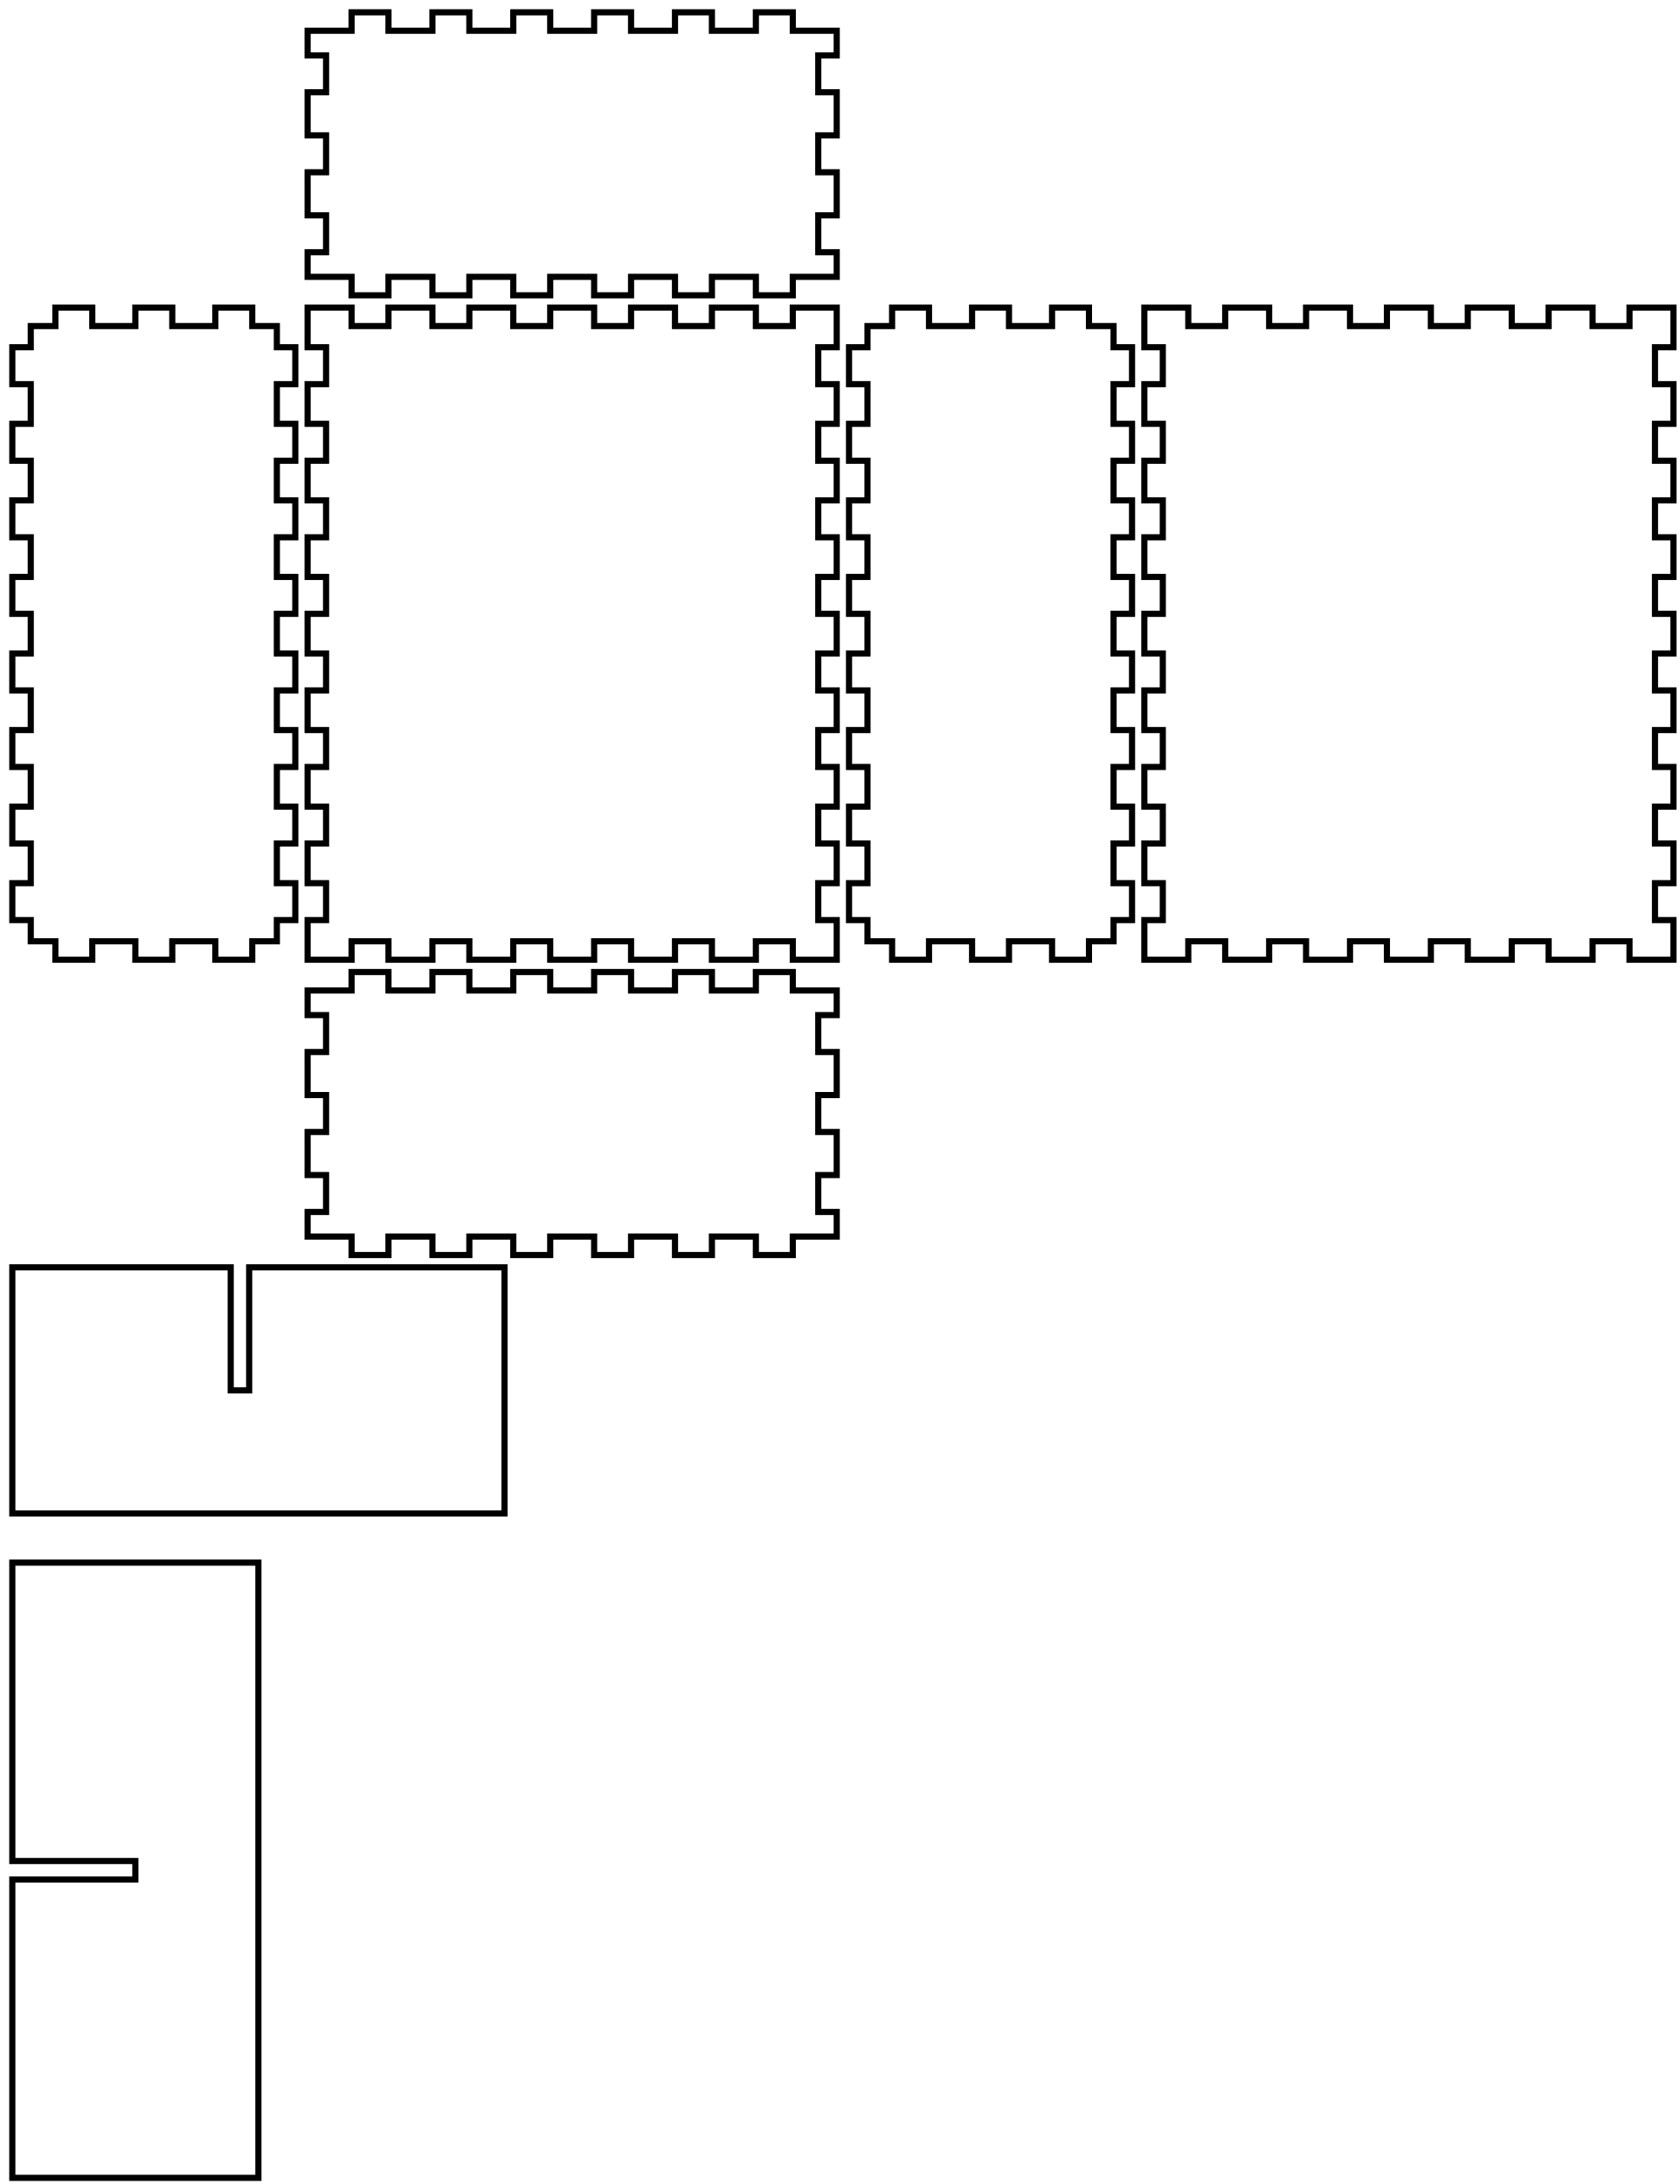
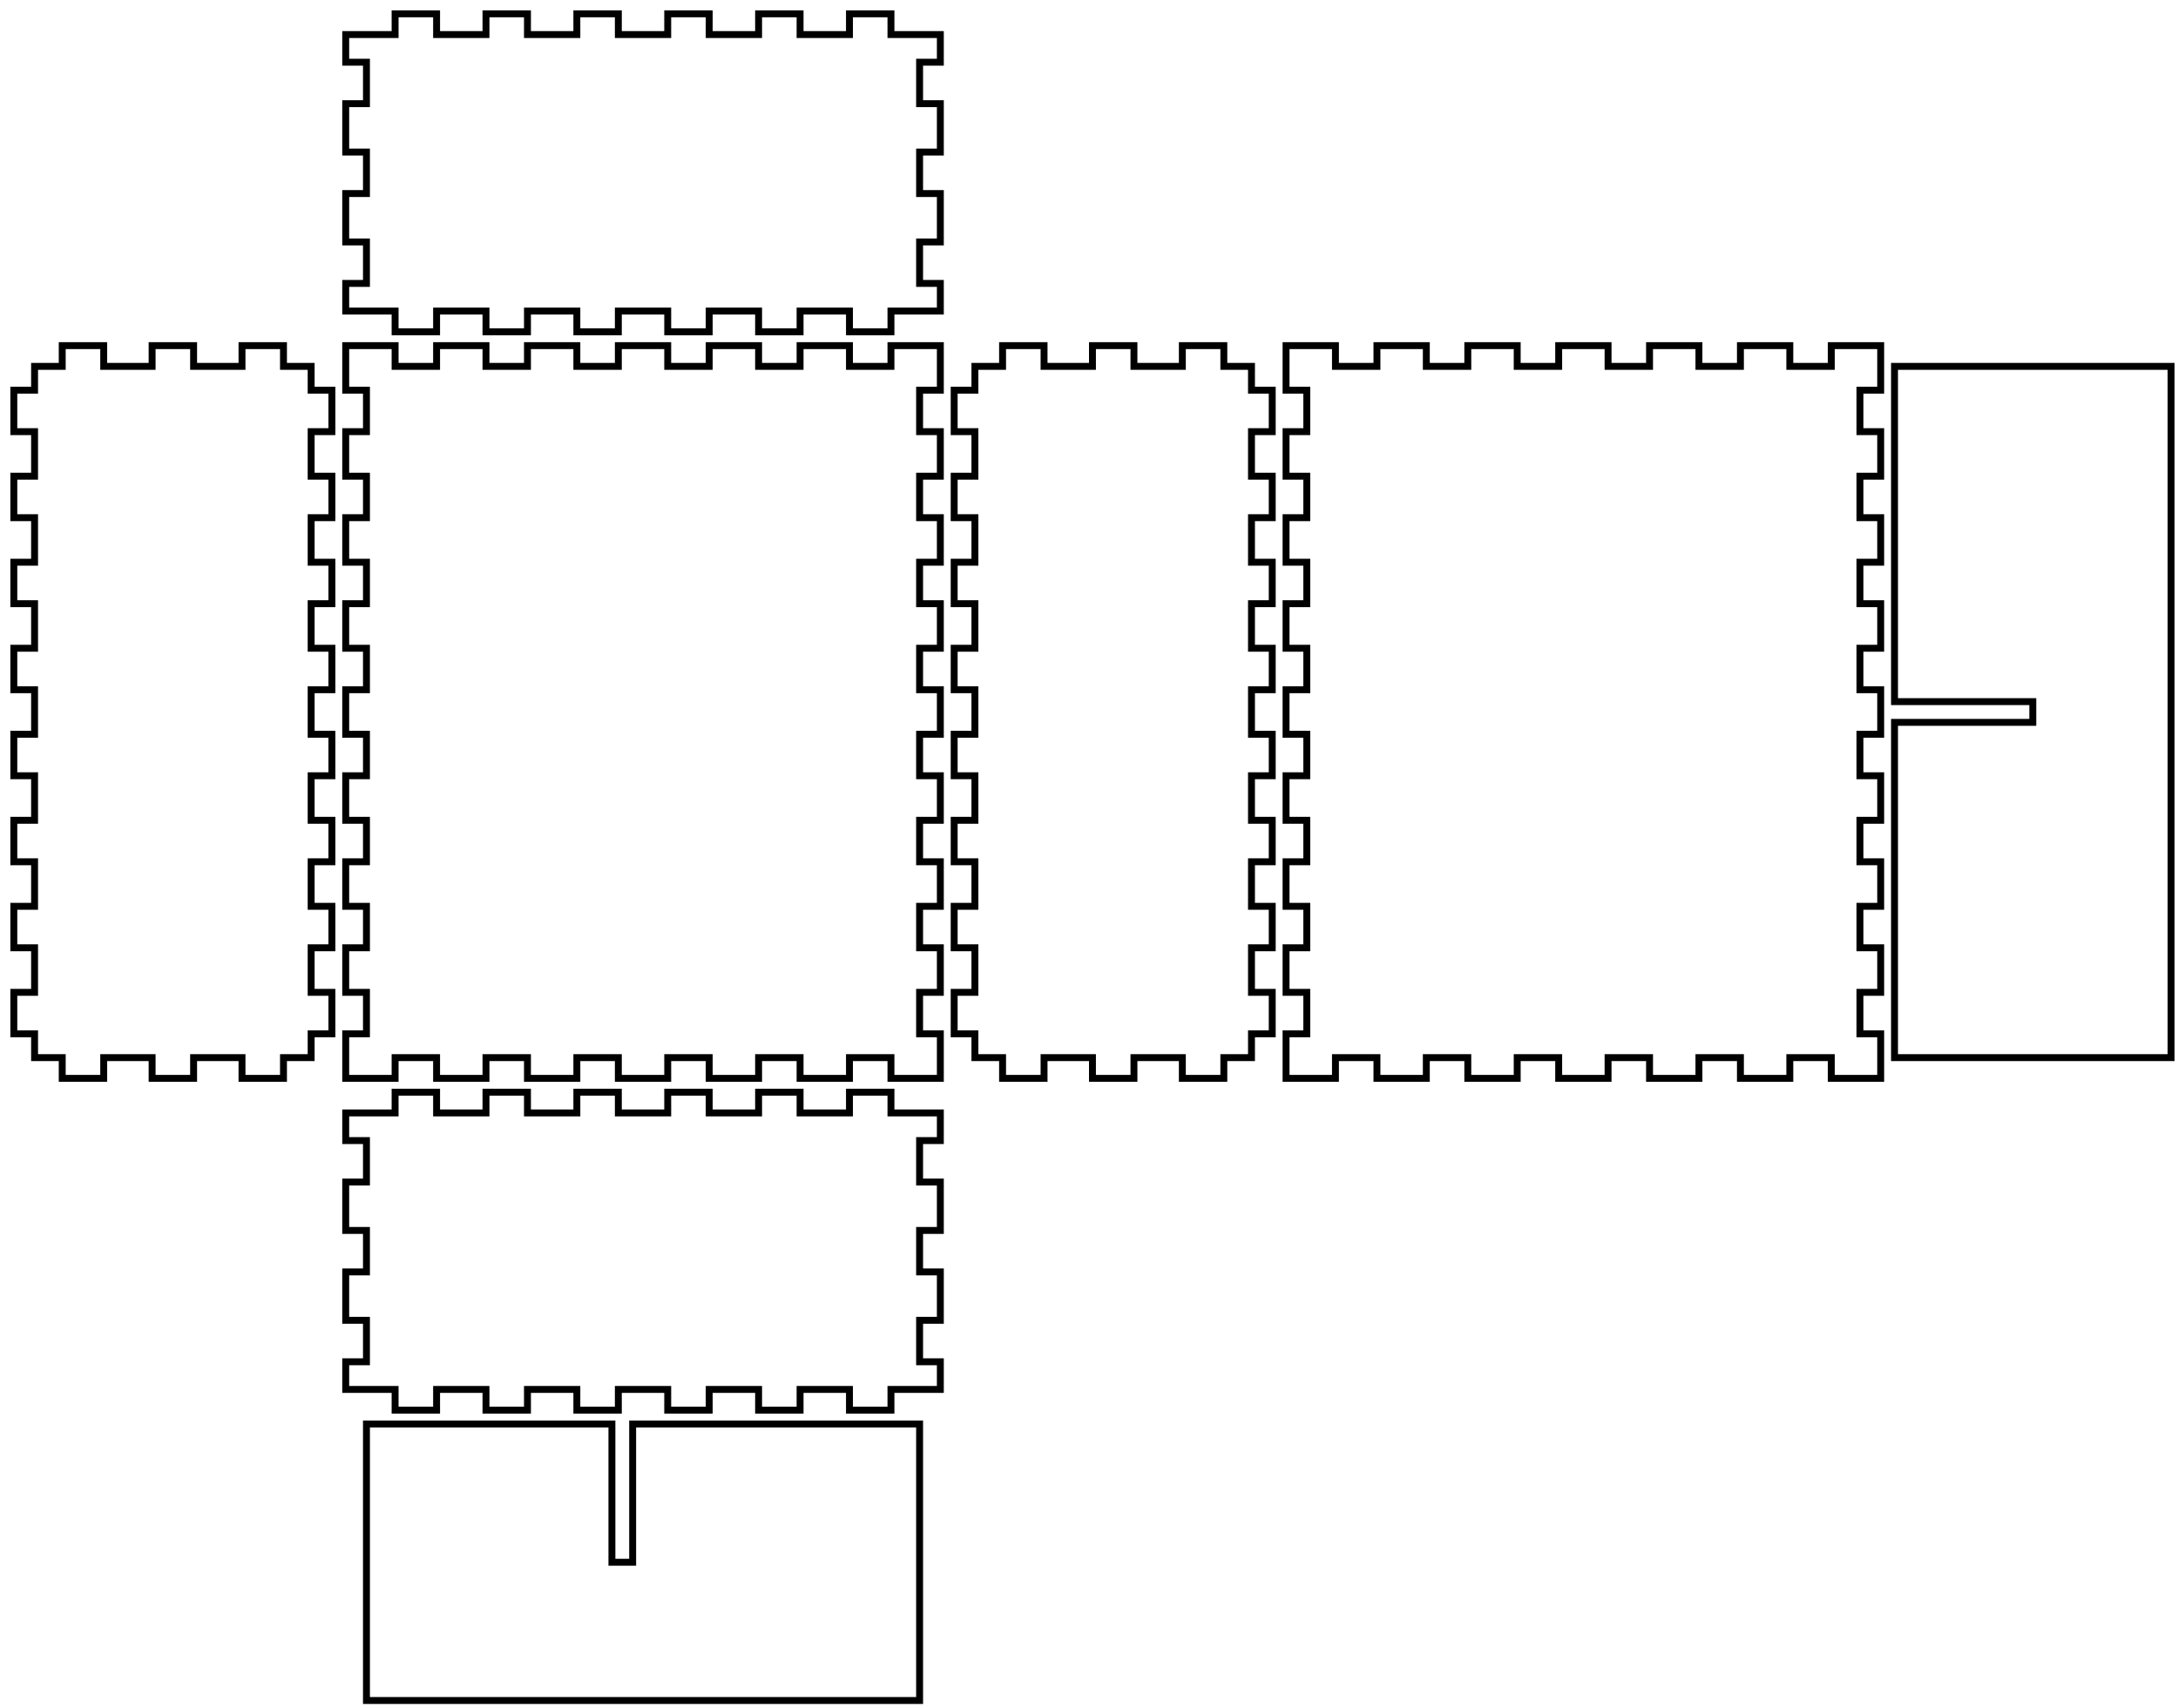
- <svg xmlns="http://www.w3.org/2000/svg" width="273mm" height="355mm" viewBox="0 0 273 355" version="1.1" id="svg5">
+ <svg xmlns="http://www.w3.org/2000/svg" width="315mm" height="247mm" viewBox="0 0 315 247" version="1.1" id="svg5">
  <defs id="defs2" />
  <g id="layer1">
    <path id="piece_001" style="fill:none;stroke:#000000;stroke-width:1" d="M 50 161 L 57.143 161 L 57.143 158 L 63.143 158 L 63.143 161 L 70.286 161 L 70.286 158 L 76.286 158 L 76.286 161 L 83.429 161 L 83.429 158 L 89.429 158 L 89.429 161 L 96.571 161 L 96.571 158 L 102.571 158 L 102.571 161 L 109.714 161 L 109.714 158 L 115.714 158 L 115.714 161 L 122.857 161 L 122.857 158 L 128.857 158 L 128.857 161 L 136 161 L 136 165 L 133 165 L 133 171 L 136 171 L 136 178 L 133 178 L 133 184 L 136 184 L 136 191 L 133 191 L 133 197 L 136 197 L 136 201 L 128.857 201 L 128.857 204 L 122.857 204 L 122.857 201 L 115.714 201 L 115.714 204 L 109.714 204 L 109.714 201 L 102.571 201 L 102.571 204 L 96.571 204 L 96.571 201 L 89.429 201 L 89.429 204 L 83.429 204 L 83.429 201 L 76.286 201 L 76.286 204 L 70.286 204 L 70.286 201 L 63.143 201 L 63.143 204 L 57.143 204 L 57.143 201 L 50 201 L 50 197 L 53 197 L 53 191 L 50 191 L 50 184 L 53 184 L 53 178 L 50 178 L 50 171 L 53 171 L 53 165 L 50 165 L 50 161 Z" />
-     <path id="xdivider_001" style="fill:none;stroke:#000000;stroke-width:1" d="M 2 206 L 2 246 L 82 246 L 82 206 L 40.5 206 L 40.5 226 L 37.5 226 L 37.5 206 L 2 206 Z" />
+     <path id="xdivider_001" style="fill:none;stroke:#000000;stroke-width:1" d="M 53 206 L 53 246 L 133 246 L 133 206 L 91.5 206 L 91.5 226 L 88.5 226 L 88.5 206 L 53 206 Z" />
    <path id="piece_002" style="fill:none;stroke:#000000;stroke-width:1" d="M 5 53 L 9 53 L 9 50 L 15 50 L 15 53 L 22 53 L 22 50 L 28 50 L 28 53 L 35 53 L 35 50 L 41 50 L 41 53 L 45 53 L 45 56.444 L 48 56.444 L 48 62.444 L 45 62.444 L 45 68.889 L 48 68.889 L 48 74.889 L 45 74.889 L 45 81.333 L 48 81.333 L 48 87.333 L 45 87.333 L 45 93.778 L 48 93.778 L 48 99.778 L 45 99.778 L 45 106.222 L 48 106.222 L 48 112.222 L 45 112.222 L 45 118.667 L 48 118.667 L 48 124.667 L 45 124.667 L 45 131.111 L 48 131.111 L 48 137.111 L 45 137.111 L 45 143.556 L 48 143.556 L 48 149.556 L 45 149.556 L 45 153 L 41 153 L 41 156 L 35 156 L 35 153 L 28 153 L 28 156 L 22 156 L 22 153 L 15 153 L 15 156 L 9 156 L 9 153 L 5 153 L 5 149.556 L 2 149.556 L 2 143.556 L 5 143.556 L 5 137.111 L 2 137.111 L 2 131.111 L 5 131.111 L 5 124.667 L 2 124.667 L 2 118.667 L 5 118.667 L 5 112.222 L 2 112.222 L 2 106.222 L 5 106.222 L 5 99.778 L 2 99.778 L 2 93.778 L 5 93.778 L 5 87.333 L 2 87.333 L 2 81.333 L 5 81.333 L 5 74.889 L 2 74.889 L 2 68.889 L 5 68.889 L 5 62.444 L 2 62.444 L 2 56.444 L 5 56.444 L 5 53 Z" />
-     <path id="ydivider_001" style="fill:none;stroke:#000000;stroke-width:1" d="M 2 354 L 42 354 L 42 254 L 2 254 L 2 302.5 L 22 302.5 L 22 305.5 L 2 305.5 L 2 354 Z" />
+     <path id="ydivider_001" style="fill:none;stroke:#000000;stroke-width:1" d="M 274 153 L 314 153 L 314 53 L 274 53 L 274 101.5 L 294 101.5 L 294 104.5 L 274 104.5 L 274 153 Z" />
    <path id="piece_003" style="fill:none;stroke:#000000;stroke-width:1" d="M 50 50 L 57.143 50 L 57.143 53 L 63.143 53 L 63.143 50 L 70.286 50 L 70.286 53 L 76.286 53 L 76.286 50 L 83.429 50 L 83.429 53 L 89.429 53 L 89.429 50 L 96.571 50 L 96.571 53 L 102.571 53 L 102.571 50 L 109.714 50 L 109.714 53 L 115.714 53 L 115.714 50 L 122.857 50 L 122.857 53 L 128.857 53 L 128.857 50 L 136 50 L 136 56.444 L 133 56.444 L 133 62.444 L 136 62.444 L 136 68.889 L 133 68.889 L 133 74.889 L 136 74.889 L 136 81.333 L 133 81.333 L 133 87.333 L 136 87.333 L 136 93.778 L 133 93.778 L 133 99.778 L 136 99.778 L 136 106.222 L 133 106.222 L 133 112.222 L 136 112.222 L 136 118.667 L 133 118.667 L 133 124.667 L 136 124.667 L 136 131.111 L 133 131.111 L 133 137.111 L 136 137.111 L 136 143.556 L 133 143.556 L 133 149.556 L 136 149.556 L 136 156 L 128.857 156 L 128.857 153 L 122.857 153 L 122.857 156 L 115.714 156 L 115.714 153 L 109.714 153 L 109.714 156 L 102.571 156 L 102.571 153 L 96.571 153 L 96.571 156 L 89.429 156 L 89.429 153 L 83.429 153 L 83.429 156 L 76.286 156 L 76.286 153 L 70.286 153 L 70.286 156 L 63.143 156 L 63.143 153 L 57.143 153 L 57.143 156 L 50 156 L 50 149.556 L 53 149.556 L 53 143.556 L 50 143.556 L 50 137.111 L 53 137.111 L 53 131.111 L 50 131.111 L 50 124.667 L 53 124.667 L 53 118.667 L 50 118.667 L 50 112.222 L 53 112.222 L 53 106.222 L 50 106.222 L 50 99.778 L 53 99.778 L 53 93.778 L 50 93.778 L 50 87.333 L 53 87.333 L 53 81.333 L 50 81.333 L 50 74.889 L 53 74.889 L 53 68.889 L 50 68.889 L 50 62.444 L 53 62.444 L 53 56.444 L 50 56.444 L 50 50 Z" />
    <path id="piece_004" style="fill:none;stroke:#000000;stroke-width:1" d="M 141 53 L 145 53 L 145 50 L 151 50 L 151 53 L 158 53 L 158 50 L 164 50 L 164 53 L 171 53 L 171 50 L 177 50 L 177 53 L 181 53 L 181 56.444 L 184 56.444 L 184 62.444 L 181 62.444 L 181 68.889 L 184 68.889 L 184 74.889 L 181 74.889 L 181 81.333 L 184 81.333 L 184 87.333 L 181 87.333 L 181 93.778 L 184 93.778 L 184 99.778 L 181 99.778 L 181 106.222 L 184 106.222 L 184 112.222 L 181 112.222 L 181 118.667 L 184 118.667 L 184 124.667 L 181 124.667 L 181 131.111 L 184 131.111 L 184 137.111 L 181 137.111 L 181 143.556 L 184 143.556 L 184 149.556 L 181 149.556 L 181 153 L 177 153 L 177 156 L 171 156 L 171 153 L 164 153 L 164 156 L 158 156 L 158 153 L 151 153 L 151 156 L 145 156 L 145 153 L 141 153 L 141 149.556 L 138 149.556 L 138 143.556 L 141 143.556 L 141 137.111 L 138 137.111 L 138 131.111 L 141 131.111 L 141 124.667 L 138 124.667 L 138 118.667 L 141 118.667 L 141 112.222 L 138 112.222 L 138 106.222 L 141 106.222 L 141 99.778 L 138 99.778 L 138 93.778 L 141 93.778 L 141 87.333 L 138 87.333 L 138 81.333 L 141 81.333 L 141 74.889 L 138 74.889 L 138 68.889 L 141 68.889 L 141 62.444 L 138 62.444 L 138 56.444 L 141 56.444 L 141 53 Z" />
    <path id="piece_005" style="fill:none;stroke:#000000;stroke-width:1" d="M 186 50 L 193.143 50 L 193.143 53 L 199.143 53 L 199.143 50 L 206.286 50 L 206.286 53 L 212.286 53 L 212.286 50 L 219.429 50 L 219.429 53 L 225.429 53 L 225.429 50 L 232.571 50 L 232.571 53 L 238.571 53 L 238.571 50 L 245.714 50 L 245.714 53 L 251.714 53 L 251.714 50 L 258.857 50 L 258.857 53 L 264.857 53 L 264.857 50 L 272 50 L 272 56.444 L 269 56.444 L 269 62.444 L 272 62.444 L 272 68.889 L 269 68.889 L 269 74.889 L 272 74.889 L 272 81.333 L 269 81.333 L 269 87.333 L 272 87.333 L 272 93.778 L 269 93.778 L 269 99.778 L 272 99.778 L 272 106.222 L 269 106.222 L 269 112.222 L 272 112.222 L 272 118.667 L 269 118.667 L 269 124.667 L 272 124.667 L 272 131.111 L 269 131.111 L 269 137.111 L 272 137.111 L 272 143.556 L 269 143.556 L 269 149.556 L 272 149.556 L 272 156 L 264.857 156 L 264.857 153 L 258.857 153 L 258.857 156 L 251.714 156 L 251.714 153 L 245.714 153 L 245.714 156 L 238.571 156 L 238.571 153 L 232.571 153 L 232.571 156 L 225.429 156 L 225.429 153 L 219.429 153 L 219.429 156 L 212.286 156 L 212.286 153 L 206.286 153 L 206.286 156 L 199.143 156 L 199.143 153 L 193.143 153 L 193.143 156 L 186 156 L 186 149.556 L 189 149.556 L 189 143.556 L 186 143.556 L 186 137.111 L 189 137.111 L 189 131.111 L 186 131.111 L 186 124.667 L 189 124.667 L 189 118.667 L 186 118.667 L 186 112.222 L 189 112.222 L 189 106.222 L 186 106.222 L 186 99.778 L 189 99.778 L 189 93.778 L 186 93.778 L 186 87.333 L 189 87.333 L 189 81.333 L 186 81.333 L 186 74.889 L 189 74.889 L 189 68.889 L 186 68.889 L 186 62.444 L 189 62.444 L 189 56.444 L 186 56.444 L 186 50 Z" />
    <path id="piece_006" style="fill:none;stroke:#000000;stroke-width:1" d="M 50 5 L 57.143 5 L 57.143 2 L 63.143 2 L 63.143 5 L 70.286 5 L 70.286 2 L 76.286 2 L 76.286 5 L 83.429 5 L 83.429 2 L 89.429 2 L 89.429 5 L 96.571 5 L 96.571 2 L 102.571 2 L 102.571 5 L 109.714 5 L 109.714 2 L 115.714 2 L 115.714 5 L 122.857 5 L 122.857 2 L 128.857 2 L 128.857 5 L 136 5 L 136 9 L 133 9 L 133 15 L 136 15 L 136 22 L 133 22 L 133 28 L 136 28 L 136 35 L 133 35 L 133 41 L 136 41 L 136 45 L 128.857 45 L 128.857 48 L 122.857 48 L 122.857 45 L 115.714 45 L 115.714 48 L 109.714 48 L 109.714 45 L 102.571 45 L 102.571 48 L 96.571 48 L 96.571 45 L 89.429 45 L 89.429 48 L 83.429 48 L 83.429 45 L 76.286 45 L 76.286 48 L 70.286 48 L 70.286 45 L 63.143 45 L 63.143 48 L 57.143 48 L 57.143 45 L 50 45 L 50 41 L 53 41 L 53 35 L 50 35 L 50 28 L 53 28 L 53 22 L 50 22 L 50 15 L 53 15 L 53 9 L 50 9 L 50 5 Z" />
  </g>
</svg>
